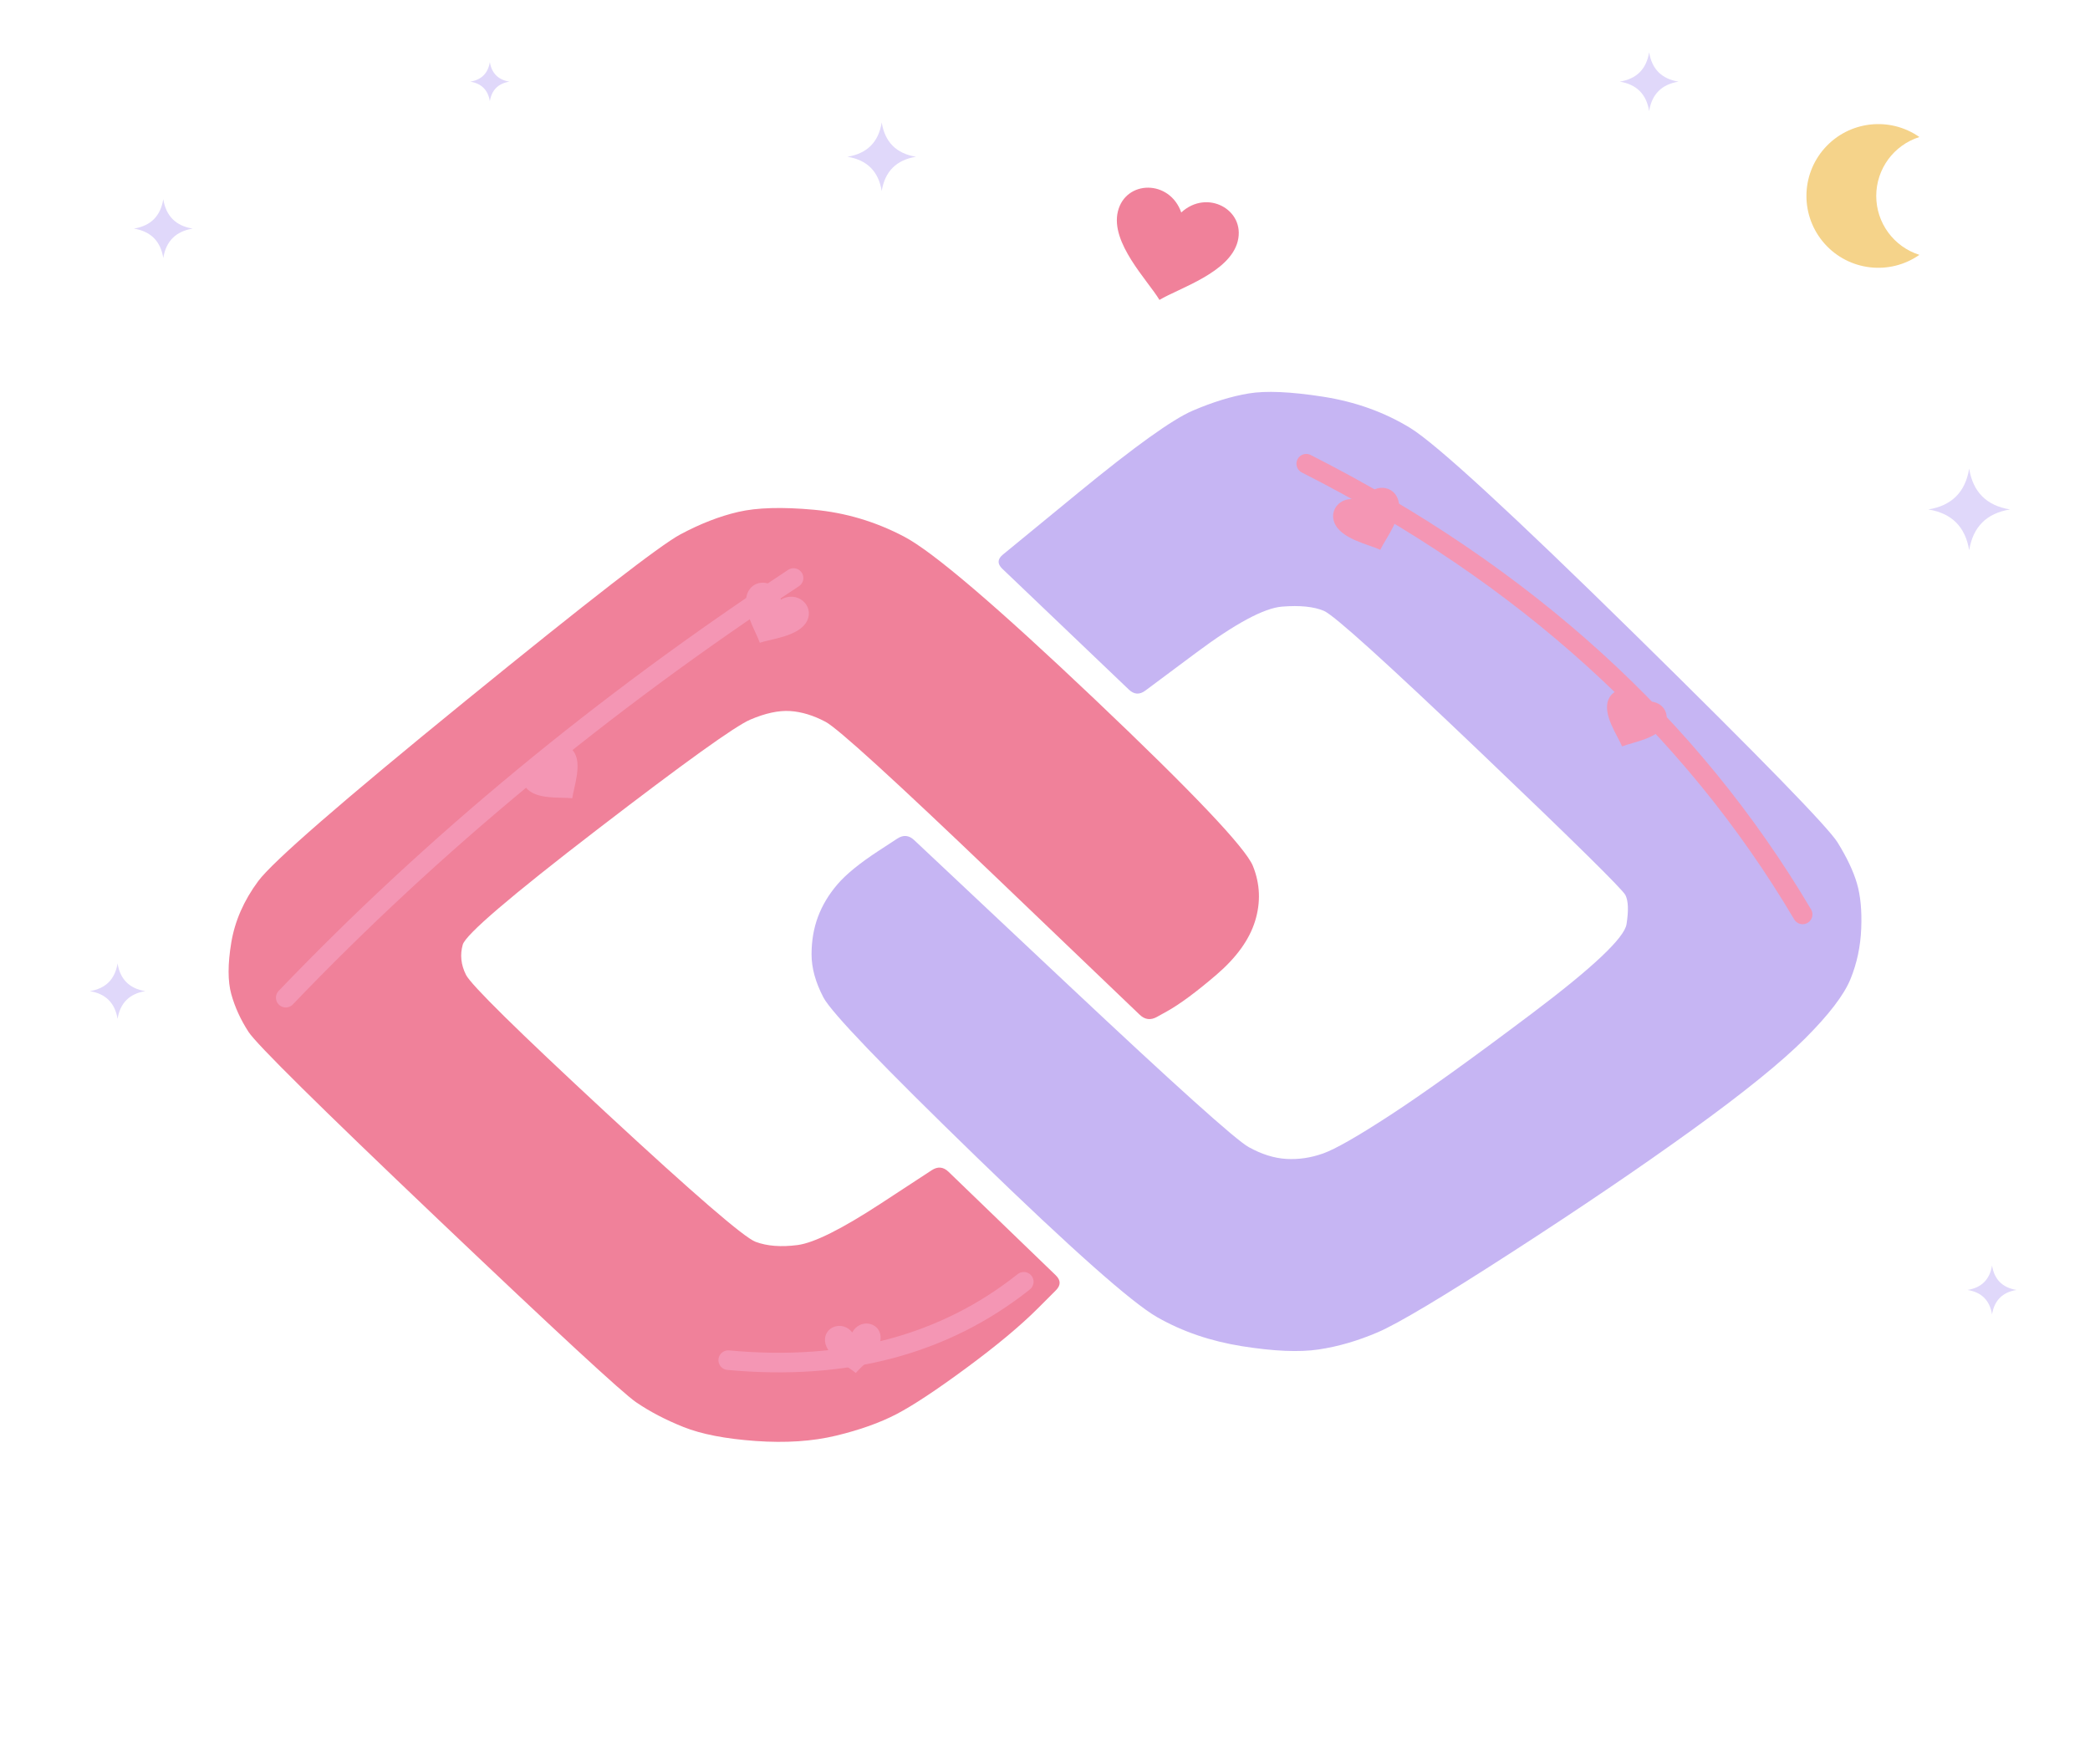
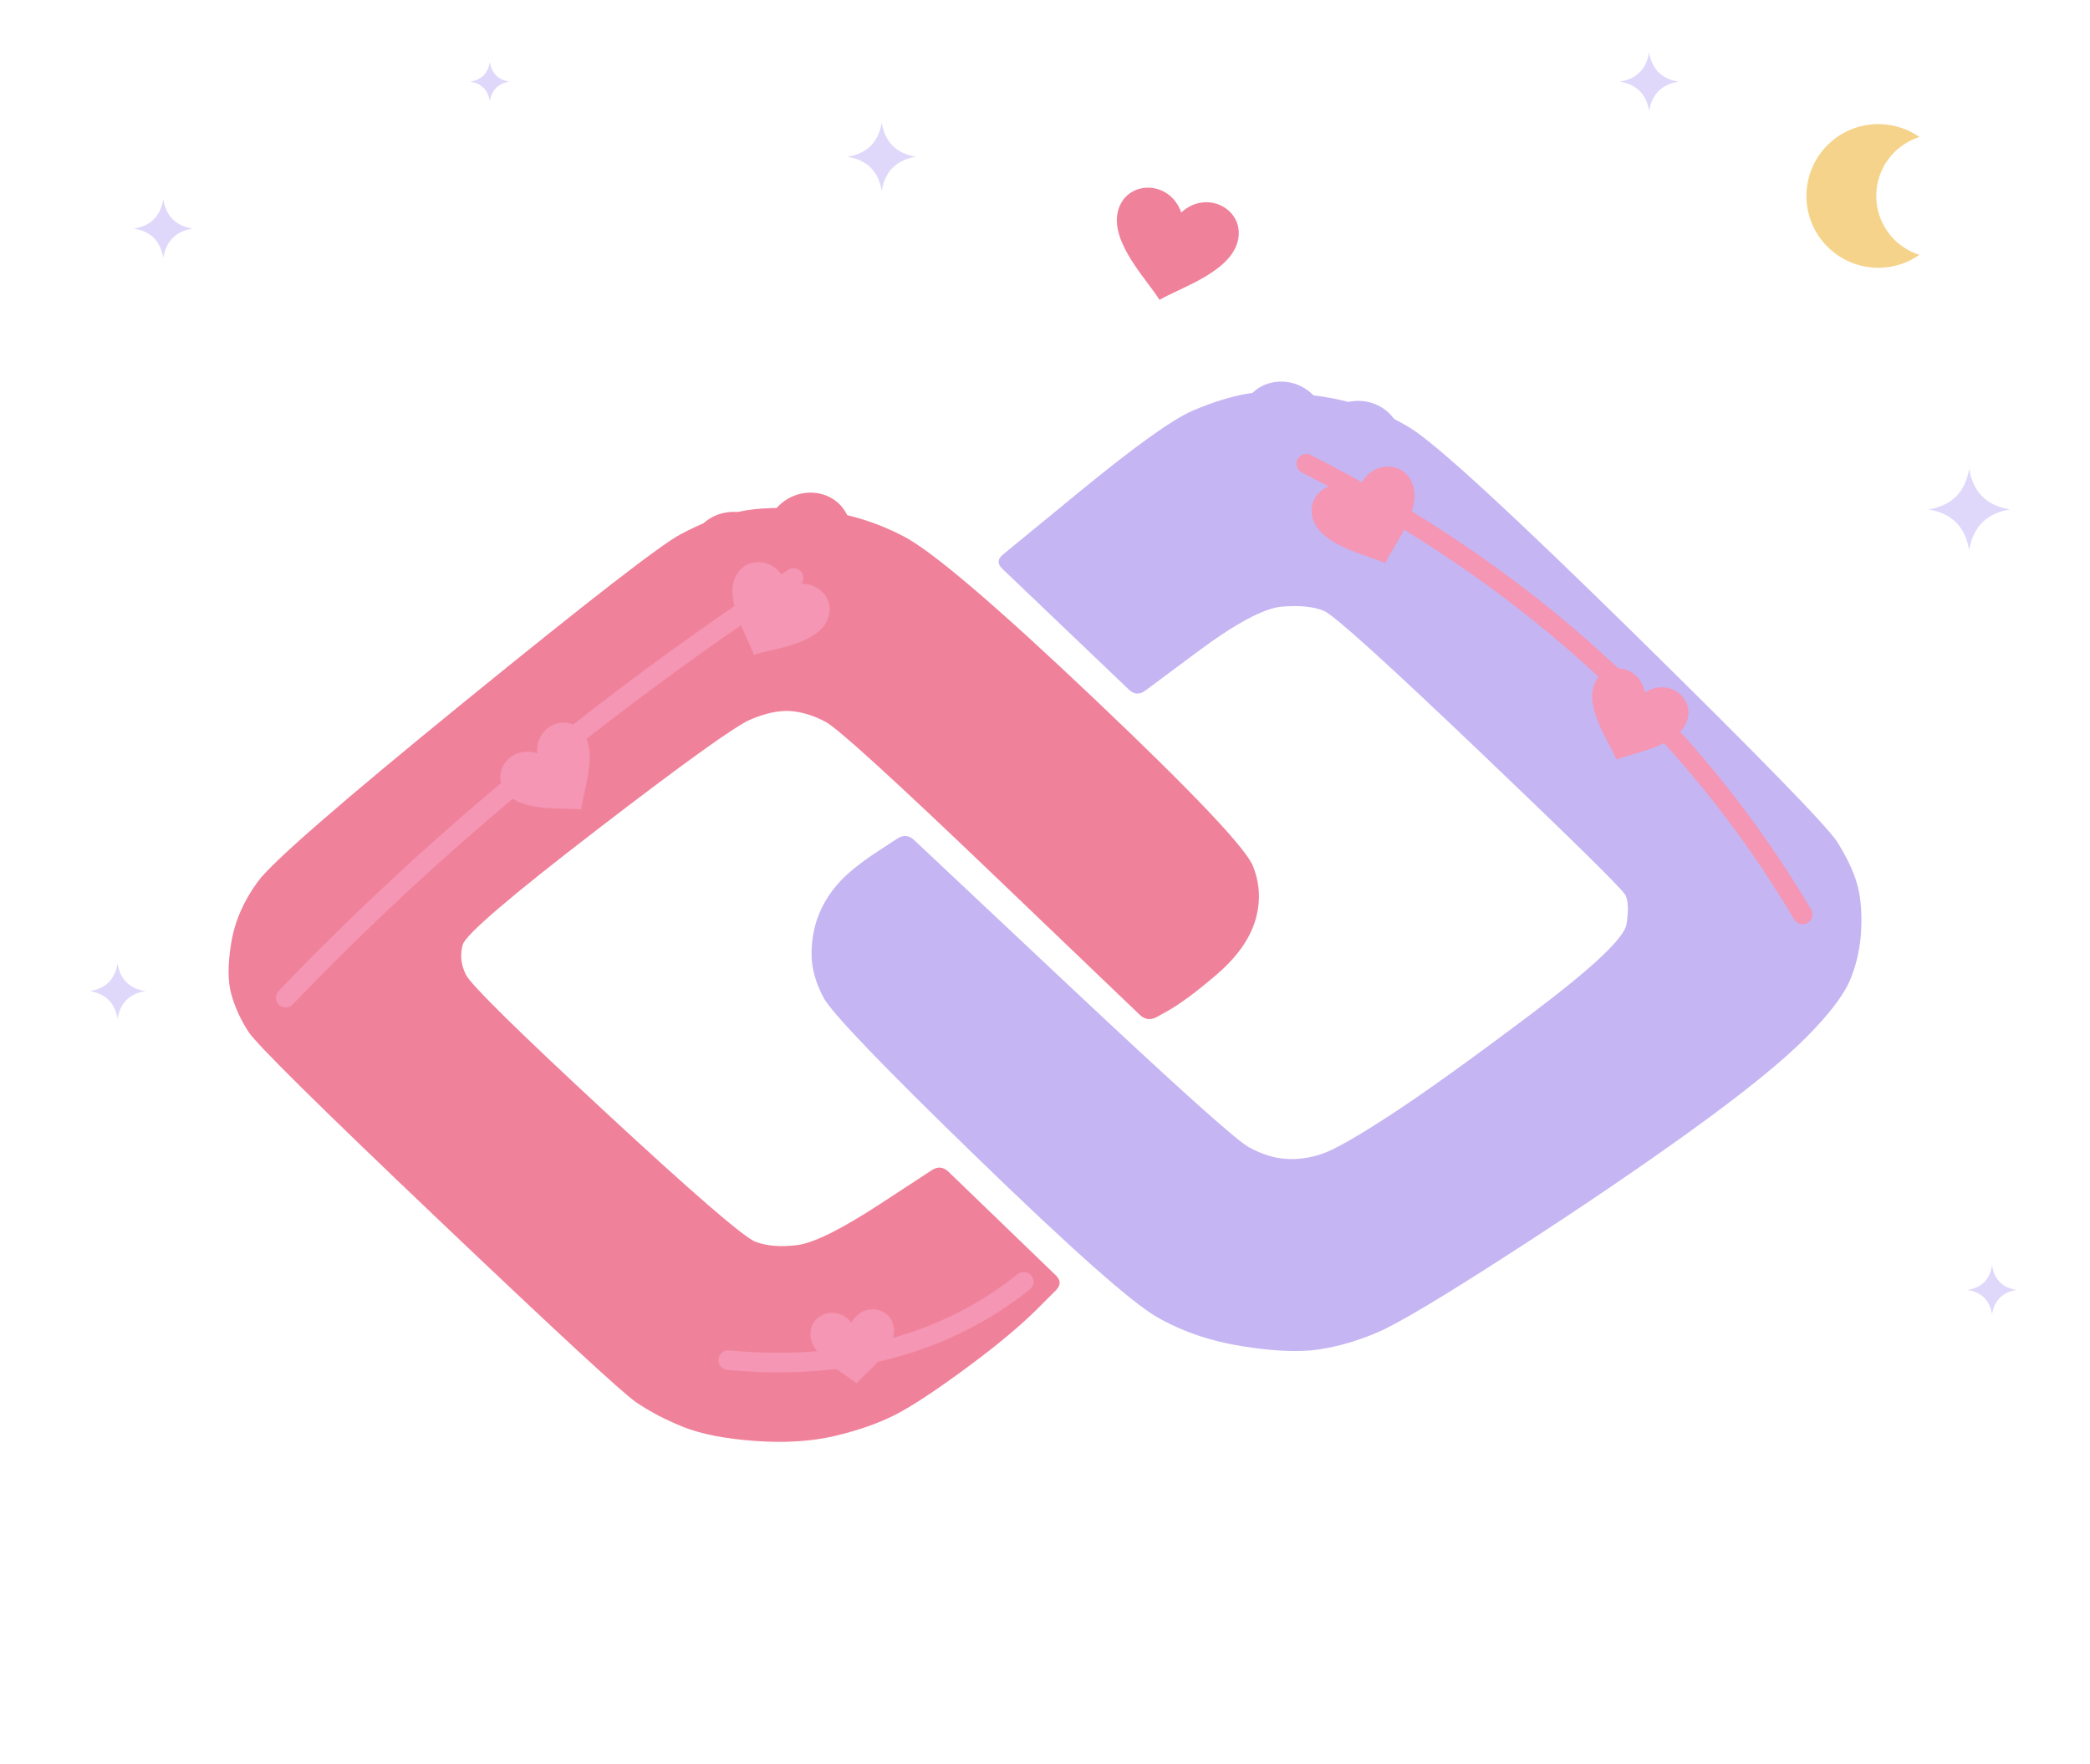
<svg xmlns="http://www.w3.org/2000/svg" width="1280" height="1080" viewBox="-140 -240 1280 1080" role="img" aria-labelledby="title desc">
  <defs>
    <clipPath id="left">
      <path d="M312.200 73.490 Q329.340 69.530 358.350 72.170 Q387.360 74.800 413.740 88.650 Q440.110 102.500 530.440 188.210 Q620.770 273.930 627.360 290.410 Q633.960 306.890 628.680 324.040 Q623.410 341.180 604.950 357.000 Q586.480 372.830 574.620 379.420 L568.510 382.810 Q562.750 386.010 557.990 381.450 L469.780 297.000 Q376.810 207.990 365.600 202.060 Q354.400 196.120 343.850 195.460 Q333.300 194.800 319.450 200.740 Q305.600 206.670 225.820 267.990 Q146.040 329.310 143.410 338.540 Q140.770 347.770 145.380 357.000 Q150.000 366.230 231.100 441.400 Q312.200 516.560 322.750 520.520 Q333.300 524.470 348.460 522.500 Q363.630 520.520 399.890 496.780 L430.640 476.660 Q436.150 473.050 440.900 477.620 L506.570 541.000 Q511.320 545.570 506.650 550.240 L495.490 561.400 Q479.670 577.220 451.980 597.660 Q424.290 618.100 409.120 626.010 Q393.960 633.930 372.200 639.200 Q350.440 644.470 322.750 642.500 Q295.060 640.520 278.570 633.930 Q262.090 627.330 249.560 618.760 Q237.030 610.190 128.240 506.670 Q19.450 403.160 12.200 391.950 Q4.950 380.740 1.650 368.870 Q-1.650 357.000 1.650 337.220 Q4.950 317.440 18.130 299.640 Q31.320 281.840 144.730 189.530 Q258.130 97.220 276.590 87.330 Q295.060 77.440 312.200 73.490 Z" />
    </clipPath>
    <clipPath id="right">
      <path d="M624.730 0.960 Q640.550 -1.680 670.220 2.940 Q699.890 7.550 723.630 22.060 Q747.360 36.560 862.090 149.310 Q976.810 262.060 985.380 275.900 Q993.960 289.750 997.250 300.960 Q1000.550 312.170 999.890 328.650 Q999.230 345.130 993.300 359.640 Q987.360 374.150 965.600 395.900 Q943.850 417.660 896.370 451.950 Q848.900 486.230 785.600 527.110 Q722.310 567.990 703.850 575.900 Q685.380 583.820 667.580 586.450 Q649.780 589.090 620.770 584.470 Q591.760 579.860 568.680 566.670 Q545.600 553.490 458.570 469.090 Q371.540 384.690 364.290 370.850 Q357.030 357.000 357.030 344.470 Q357.030 331.950 360.990 321.400 Q364.950 310.850 372.860 301.620 Q380.770 292.390 397.910 281.180 L409.540 273.580 Q415.060 269.970 419.860 274.480 L513.960 362.940 Q612.860 455.900 624.730 462.500 Q636.590 469.090 647.800 469.750 Q659.010 470.410 670.220 466.450 Q681.430 462.500 711.760 442.720 Q742.090 422.940 798.130 380.740 Q854.180 338.540 856.150 326.010 Q858.130 313.490 855.490 308.210 Q852.860 302.940 766.480 220.520 Q680.110 138.100 670.880 134.140 Q661.650 130.190 645.170 131.510 Q628.680 132.830 592.420 159.860 L561.440 182.950 Q556.150 186.890 551.380 182.340 L473.890 108.360 Q469.120 103.820 474.220 99.640 L520.550 61.620 Q571.980 19.420 590.440 11.510 Q608.900 3.600 624.730 0.960 Z" />
    </clipPath>
    <clipPath id="both">
      <path d="M312.200 73.490 Q329.340 69.530 358.350 72.170 Q387.360 74.800 413.740 88.650 Q440.110 102.500 530.440 188.210 Q620.770 273.930 627.360 290.410 Q633.960 306.890 628.680 324.040 Q623.410 341.180 604.950 357.000 Q586.480 372.830 574.620 379.420 L568.510 382.810 Q562.750 386.010 557.990 381.450 L469.780 297.000 Q376.810 207.990 365.600 202.060 Q354.400 196.120 343.850 195.460 Q333.300 194.800 319.450 200.740 Q305.600 206.670 225.820 267.990 Q146.040 329.310 143.410 338.540 Q140.770 347.770 145.380 357.000 Q150.000 366.230 231.100 441.400 Q312.200 516.560 322.750 520.520 Q333.300 524.470 348.460 522.500 Q363.630 520.520 399.890 496.780 L430.640 476.660 Q436.150 473.050 440.900 477.620 L506.570 541.000 Q511.320 545.570 506.650 550.240 L495.490 561.400 Q479.670 577.220 451.980 597.660 Q424.290 618.100 409.120 626.010 Q393.960 633.930 372.200 639.200 Q350.440 644.470 322.750 642.500 Q295.060 640.520 278.570 633.930 Q262.090 627.330 249.560 618.760 Q237.030 610.190 128.240 506.670 Q19.450 403.160 12.200 391.950 Q4.950 380.740 1.650 368.870 Q-1.650 357.000 1.650 337.220 Q4.950 317.440 18.130 299.640 Q31.320 281.840 144.730 189.530 Q258.130 97.220 276.590 87.330 Q295.060 77.440 312.200 73.490 Z M624.730 0.960 Q640.550 -1.680 670.220 2.940 Q699.890 7.550 723.630 22.060 Q747.360 36.560 862.090 149.310 Q976.810 262.060 985.380 275.900 Q993.960 289.750 997.250 300.960 Q1000.550 312.170 999.890 328.650 Q999.230 345.130 993.300 359.640 Q987.360 374.150 965.600 395.900 Q943.850 417.660 896.370 451.950 Q848.900 486.230 785.600 527.110 Q722.310 567.990 703.850 575.900 Q685.380 583.820 667.580 586.450 Q649.780 589.090 620.770 584.470 Q591.760 579.860 568.680 566.670 Q545.600 553.490 458.570 469.090 Q371.540 384.690 364.290 370.850 Q357.030 357.000 357.030 344.470 Q357.030 331.950 360.990 321.400 Q364.950 310.850 372.860 301.620 Q380.770 292.390 397.910 281.180 L409.540 273.580 Q415.060 269.970 419.860 274.480 L513.960 362.940 Q612.860 455.900 624.730 462.500 Q636.590 469.090 647.800 469.750 Q659.010 470.410 670.220 466.450 Q681.430 462.500 711.760 442.720 Q742.090 422.940 798.130 380.740 Q854.180 338.540 856.150 326.010 Q858.130 313.490 855.490 308.210 Q852.860 302.940 766.480 220.520 Q680.110 138.100 670.880 134.140 Q661.650 130.190 645.170 131.510 Q628.680 132.830 592.420 159.860 L561.440 182.950 Q556.150 186.890 551.380 182.340 L473.890 108.360 Q469.120 103.820 474.220 99.640 L520.550 61.620 Q571.980 19.420 590.440 11.510 Q608.900 3.600 624.730 0.960 Z" />
    </clipPath>
  </defs>
  <g id="supporting-art" />
  <g id="native-links">
    <path d="M312.200 73.490 Q329.340 69.530 358.350 72.170 Q387.360 74.800 413.740 88.650 Q440.110 102.500 530.440 188.210 Q620.770 273.930 627.360 290.410 Q633.960 306.890 628.680 324.040 Q623.410 341.180 604.950 357.000 Q586.480 372.830 574.620 379.420 L568.510 382.810 Q562.750 386.010 557.990 381.450 L469.780 297.000 Q376.810 207.990 365.600 202.060 Q354.400 196.120 343.850 195.460 Q333.300 194.800 319.450 200.740 Q305.600 206.670 225.820 267.990 Q146.040 329.310 143.410 338.540 Q140.770 347.770 145.380 357.000 Q150.000 366.230 231.100 441.400 Q312.200 516.560 322.750 520.520 Q333.300 524.470 348.460 522.500 Q363.630 520.520 399.890 496.780 L430.640 476.660 Q436.150 473.050 440.900 477.620 L506.570 541.000 Q511.320 545.570 506.650 550.240 L495.490 561.400 Q479.670 577.220 451.980 597.660 Q424.290 618.100 409.120 626.010 Q393.960 633.930 372.200 639.200 Q350.440 644.470 322.750 642.500 Q295.060 640.520 278.570 633.930 Q262.090 627.330 249.560 618.760 Q237.030 610.190 128.240 506.670 Q19.450 403.160 12.200 391.950 Q4.950 380.740 1.650 368.870 Q-1.650 357.000 1.650 337.220 Q4.950 317.440 18.130 299.640 Q31.320 281.840 144.730 189.530 Q258.130 97.220 276.590 87.330 Q295.060 77.440 312.200 73.490 Z" fill="#F0819A" id="left-link" />
    <path d="M624.730 0.960 Q640.550 -1.680 670.220 2.940 Q699.890 7.550 723.630 22.060 Q747.360 36.560 862.090 149.310 Q976.810 262.060 985.380 275.900 Q993.960 289.750 997.250 300.960 Q1000.550 312.170 999.890 328.650 Q999.230 345.130 993.300 359.640 Q987.360 374.150 965.600 395.900 Q943.850 417.660 896.370 451.950 Q848.900 486.230 785.600 527.110 Q722.310 567.990 703.850 575.900 Q685.380 583.820 667.580 586.450 Q649.780 589.090 620.770 584.470 Q591.760 579.860 568.680 566.670 Q545.600 553.490 458.570 469.090 Q371.540 384.690 364.290 370.850 Q357.030 357.000 357.030 344.470 Q357.030 331.950 360.990 321.400 Q364.950 310.850 372.860 301.620 Q380.770 292.390 397.910 281.180 L409.540 273.580 Q415.060 269.970 419.860 274.480 L513.960 362.940 Q612.860 455.900 624.730 462.500 Q636.590 469.090 647.800 469.750 Q659.010 470.410 670.220 466.450 Q681.430 462.500 711.760 442.720 Q742.090 422.940 798.130 380.740 Q854.180 338.540 856.150 326.010 Q858.130 313.490 855.490 308.210 Q852.860 302.940 766.480 220.520 Q680.110 138.100 670.880 134.140 Q661.650 130.190 645.170 131.510 Q628.680 132.830 592.420 159.860 L561.440 182.950 Q556.150 186.890 551.380 182.340 L473.890 108.360 Q469.120 103.820 474.220 99.640 L520.550 61.620 Q571.980 19.420 590.440 11.510 Q608.900 3.600 624.730 0.960 Z" fill="#C6B5F3" id="right-link" />
  </g>
+   <g transform="translate(338 116) rotate(-14) scale(0.82)">
+     <path d="M0 46 C-16 30 -61 3 -61 -29 C-61 -61 -19 -72 0 -43 C19 -72 61 -61 61 -29 C61 3 16 30 0 46Z" fill="#F0819A" />
+   </g>
+   <g transform="translate(663 48) rotate(14) scale(0.82)">
+     <path d="M0 46 C-16 30 -61 3 -61 -29 C-61 -61 -19 -72 0 -43 C19 -72 61 -61 61 -29 C61 3 16 30 0 46Z" fill="#C6B5F3" />
+   </g>
  <g id="integrated-details">
    <g clip-path="url(#both)">
      <path d="M35 371 Q170 230 346 114 M660 44 Q861 146 964 320 M306 593 Q414 603 487 545" fill="none" stroke="#F496B4" stroke-width="12" stroke-linecap="round" stroke-linejoin="round" />
    </g>
-     <g transform="translate(202 238) rotate(-38) scale(0.3)">
+     <g transform="translate(202 238) rotate(-38) scale(0.49)">
      <path d="M0 46 C-16 30 -61 3 -61 -29 C-61 -61 -19 -72 0 -43 C19 -72 61 -61 61 -29 C61 3 16 30 0 46Z" fill="#F496B4" />
    </g>
-     <g transform="translate(332 140) rotate(26) scale(0.33)">
+     <g transform="translate(332 140) rotate(26) scale(0.51)">
      <path d="M0 46 C-16 30 -61 3 -61 -29 C-61 -61 -19 -72 0 -43 C19 -72 61 -61 61 -29 C61 3 16 30 0 46Z" fill="#F496B4" />
    </g>
-     <g transform="translate(700 82) rotate(-20) scale(0.34)">
+     <g transform="translate(700 82) rotate(-20) scale(0.53)">
      <path d="M0 46 C-16 30 -61 3 -61 -29 C-61 -61 -19 -72 0 -43 C19 -72 61 -61 61 -29 C61 3 16 30 0 46Z" fill="#F496B4" />
    </g>
-     <g transform="translate(859 204) rotate(23) scale(0.31)">
+     <g transform="translate(859 204) rotate(23) scale(0.5)">
      <path d="M0 46 C-16 30 -61 3 -61 -29 C-61 -61 -19 -72 0 -43 C19 -72 61 -61 61 -29 C61 3 16 30 0 46Z" fill="#F496B4" />
    </g>
-     <g transform="translate(383 588) rotate(-5) scale(0.28)">
+     <g transform="translate(383 588) rotate(-5) scale(0.42)">
      <path d="M0 46 C-16 30 -61 3 -61 -29 C-61 -61 -19 -72 0 -43 C19 -72 61 -61 61 -29 C61 3 16 30 0 46Z" fill="#F496B4" />
    </g>
  </g>
  <g id="overhanging-details">
    <g transform="translate(577 -84) rotate(14) scale(0.62)">
      <path d="M0 46 C-16 30 -61 3 -61 -29 C-61 -61 -19 -72 0 -43 C19 -72 61 -61 61 -29 C61 3 16 30 0 46Z" fill="#F0819A" />
    </g>
  </g>
  <g id="channel-nightly-stars">
    <path d="M-40 -118 Q-37.48 -102.52 -22 -100 Q-37.48 -97.48 -40 -82 Q-42.52 -97.48 -58 -100 Q-42.52 -102.52 -40 -118Z" fill="#E0D8FA" />
    <path d="M160 -202 Q161.68 -191.68 172 -190 Q161.68 -188.32 160 -178 Q158.32 -188.32 148 -190 Q158.32 -191.68 160 -202Z" fill="#E0D8FA" />
    <path d="M400 -165 Q402.94 -146.94 421 -144 Q402.94 -141.06 400 -123 Q397.06 -141.06 379 -144 Q397.06 -146.94 400 -165Z" fill="#E0D8FA" />
    <path d="M870 -208 Q872.52 -192.52 888 -190 Q872.52 -187.48 870 -172 Q867.48 -187.48 852 -190 Q867.48 -192.52 870 -208Z" fill="#E0D8FA" />
    <path d="M1066 47 Q1069.5 68.5 1091 72 Q1069.5 75.5 1066 97 Q1062.5 75.5 1041 72 Q1062.5 68.5 1066 47Z" fill="#E0D8FA" />
    <path d="M1080 535 Q1082.1 547.9 1095 550 Q1082.1 552.1 1080 565 Q1077.9 552.1 1065 550 Q1077.9 547.9 1080 535Z" fill="#E0D8FA" />
    <path d="M-68 350 Q-65.62 364.62 -51 367 Q-65.62 369.38 -68 384 Q-70.38 369.38 -85 367 Q-70.38 364.62 -68 350Z" fill="#E0D8FA" />
    <path d="M1035.52 -156.08 A44 44 0 1 0 1035.52 -83.92 A37.84 37.84 0 0 1 1035.52 -156.08Z" fill="#F5D38A" />
  </g>
</svg>
